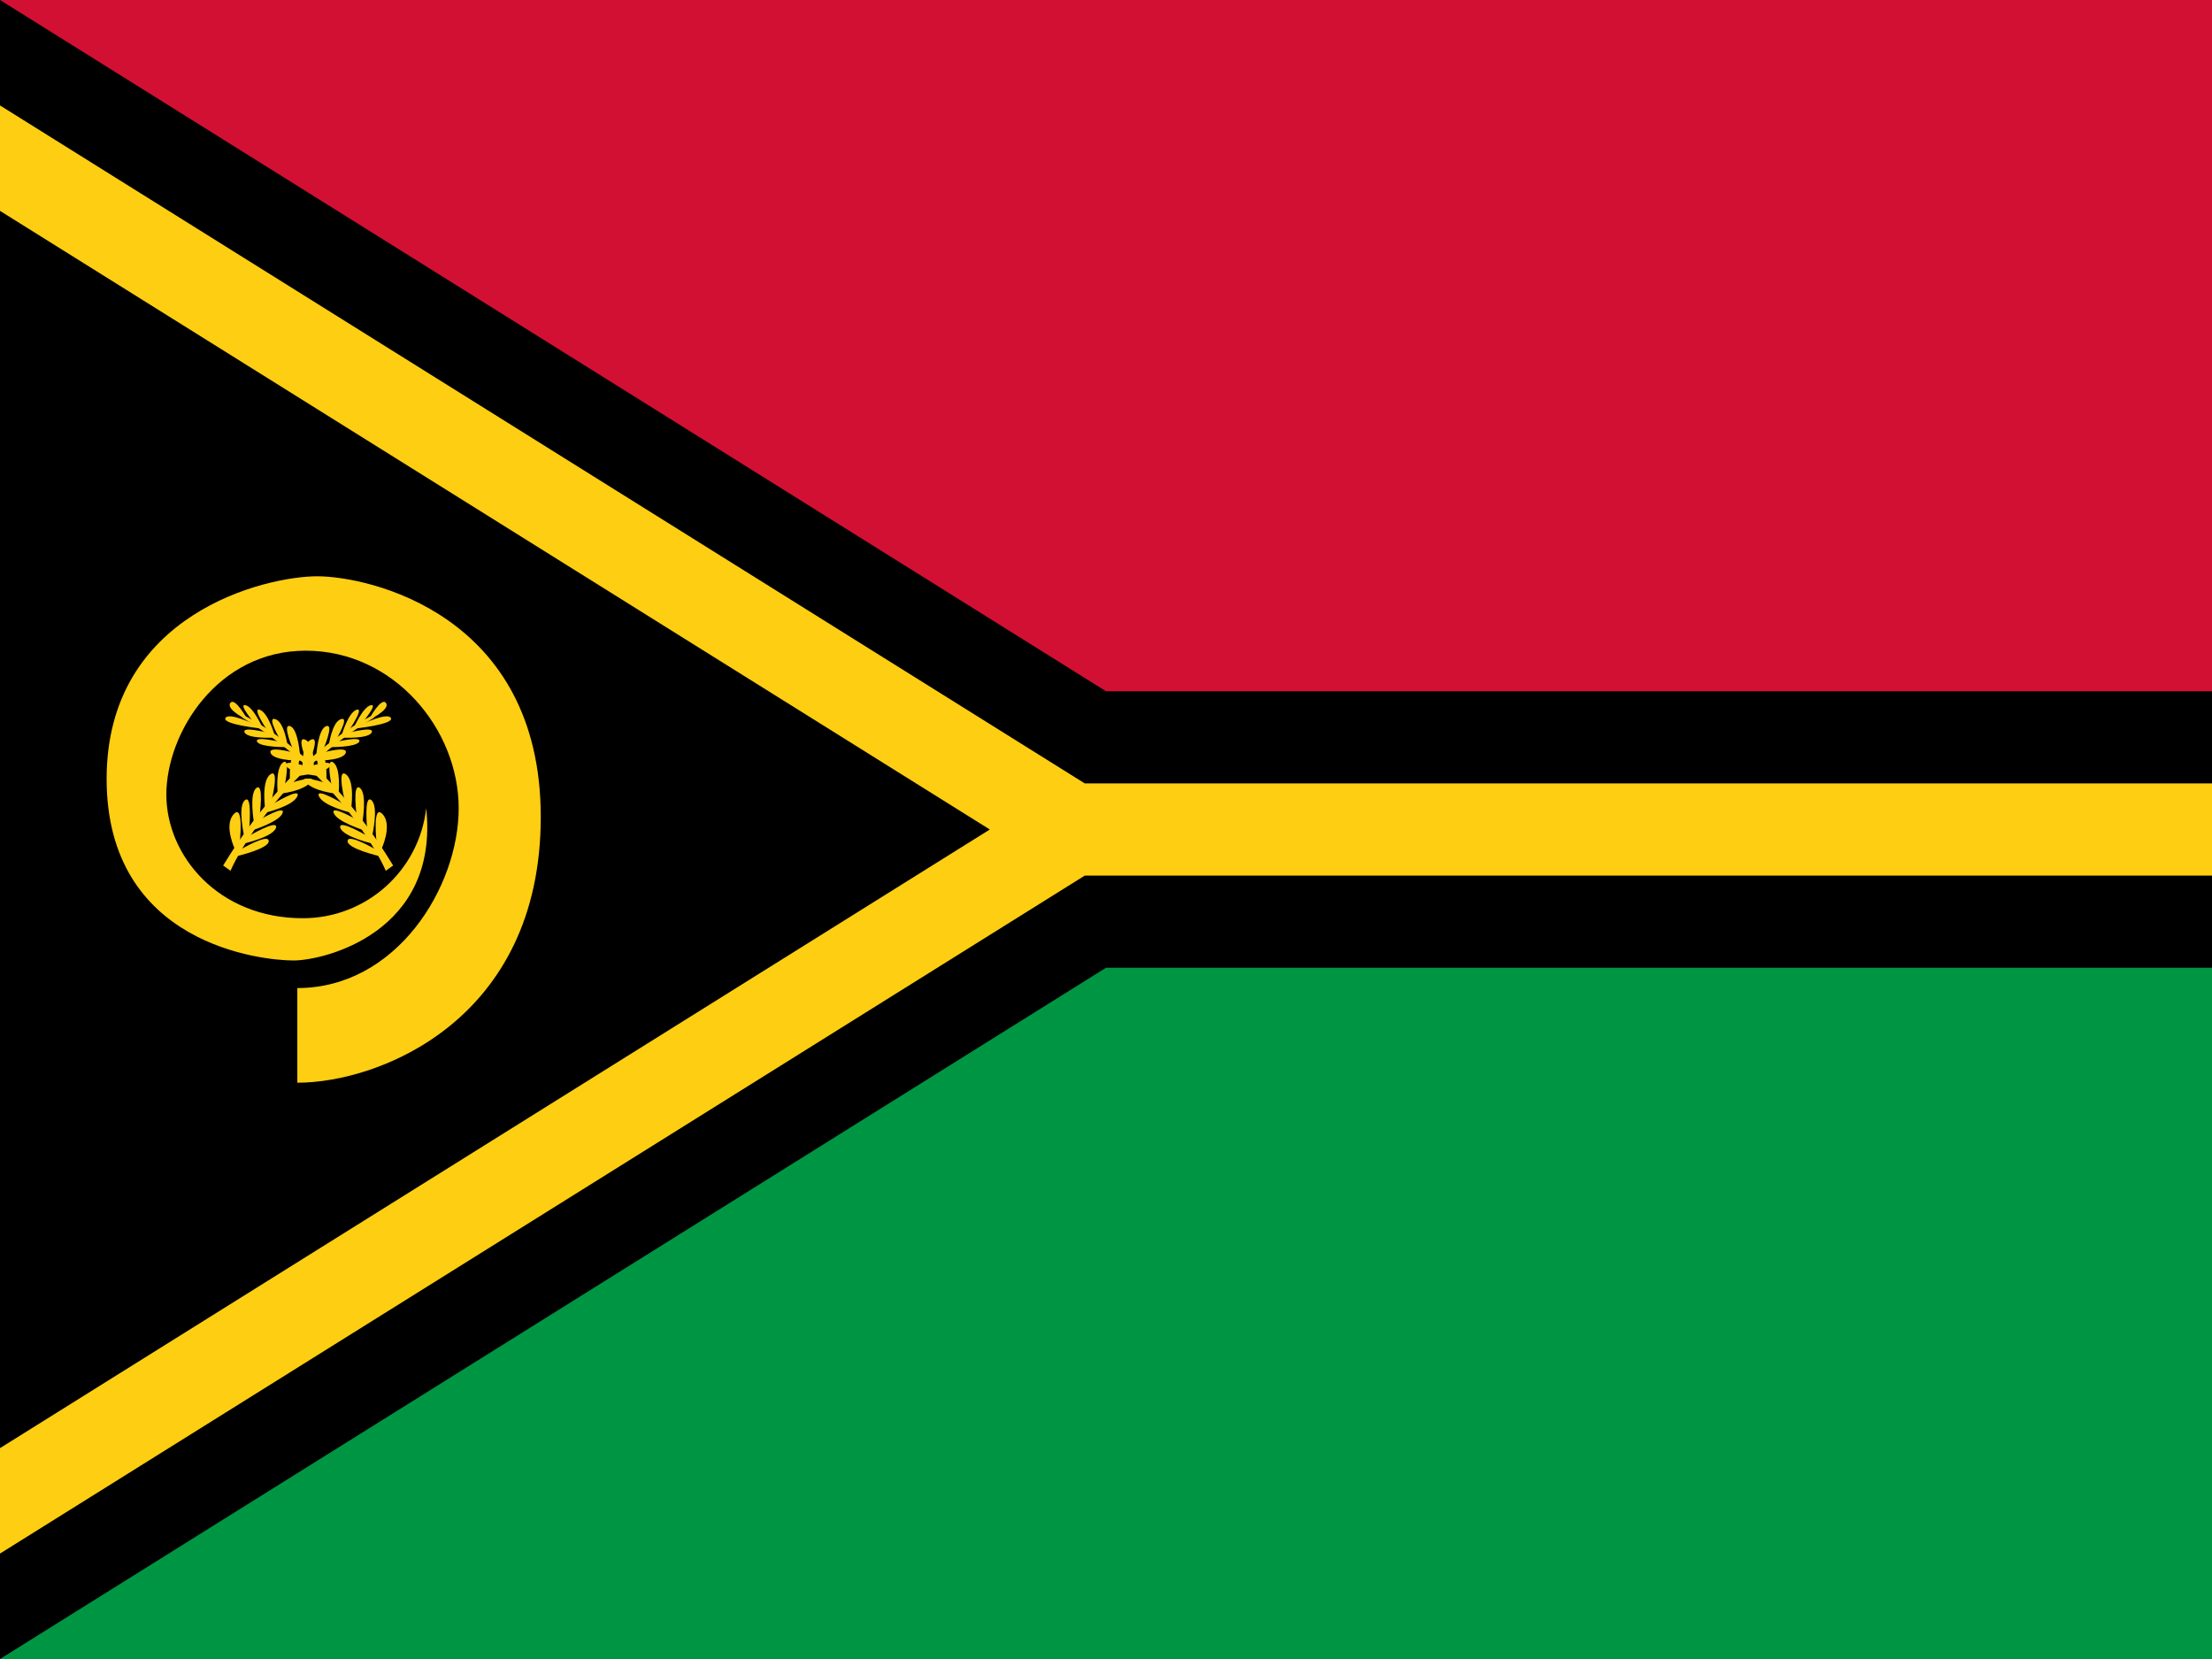
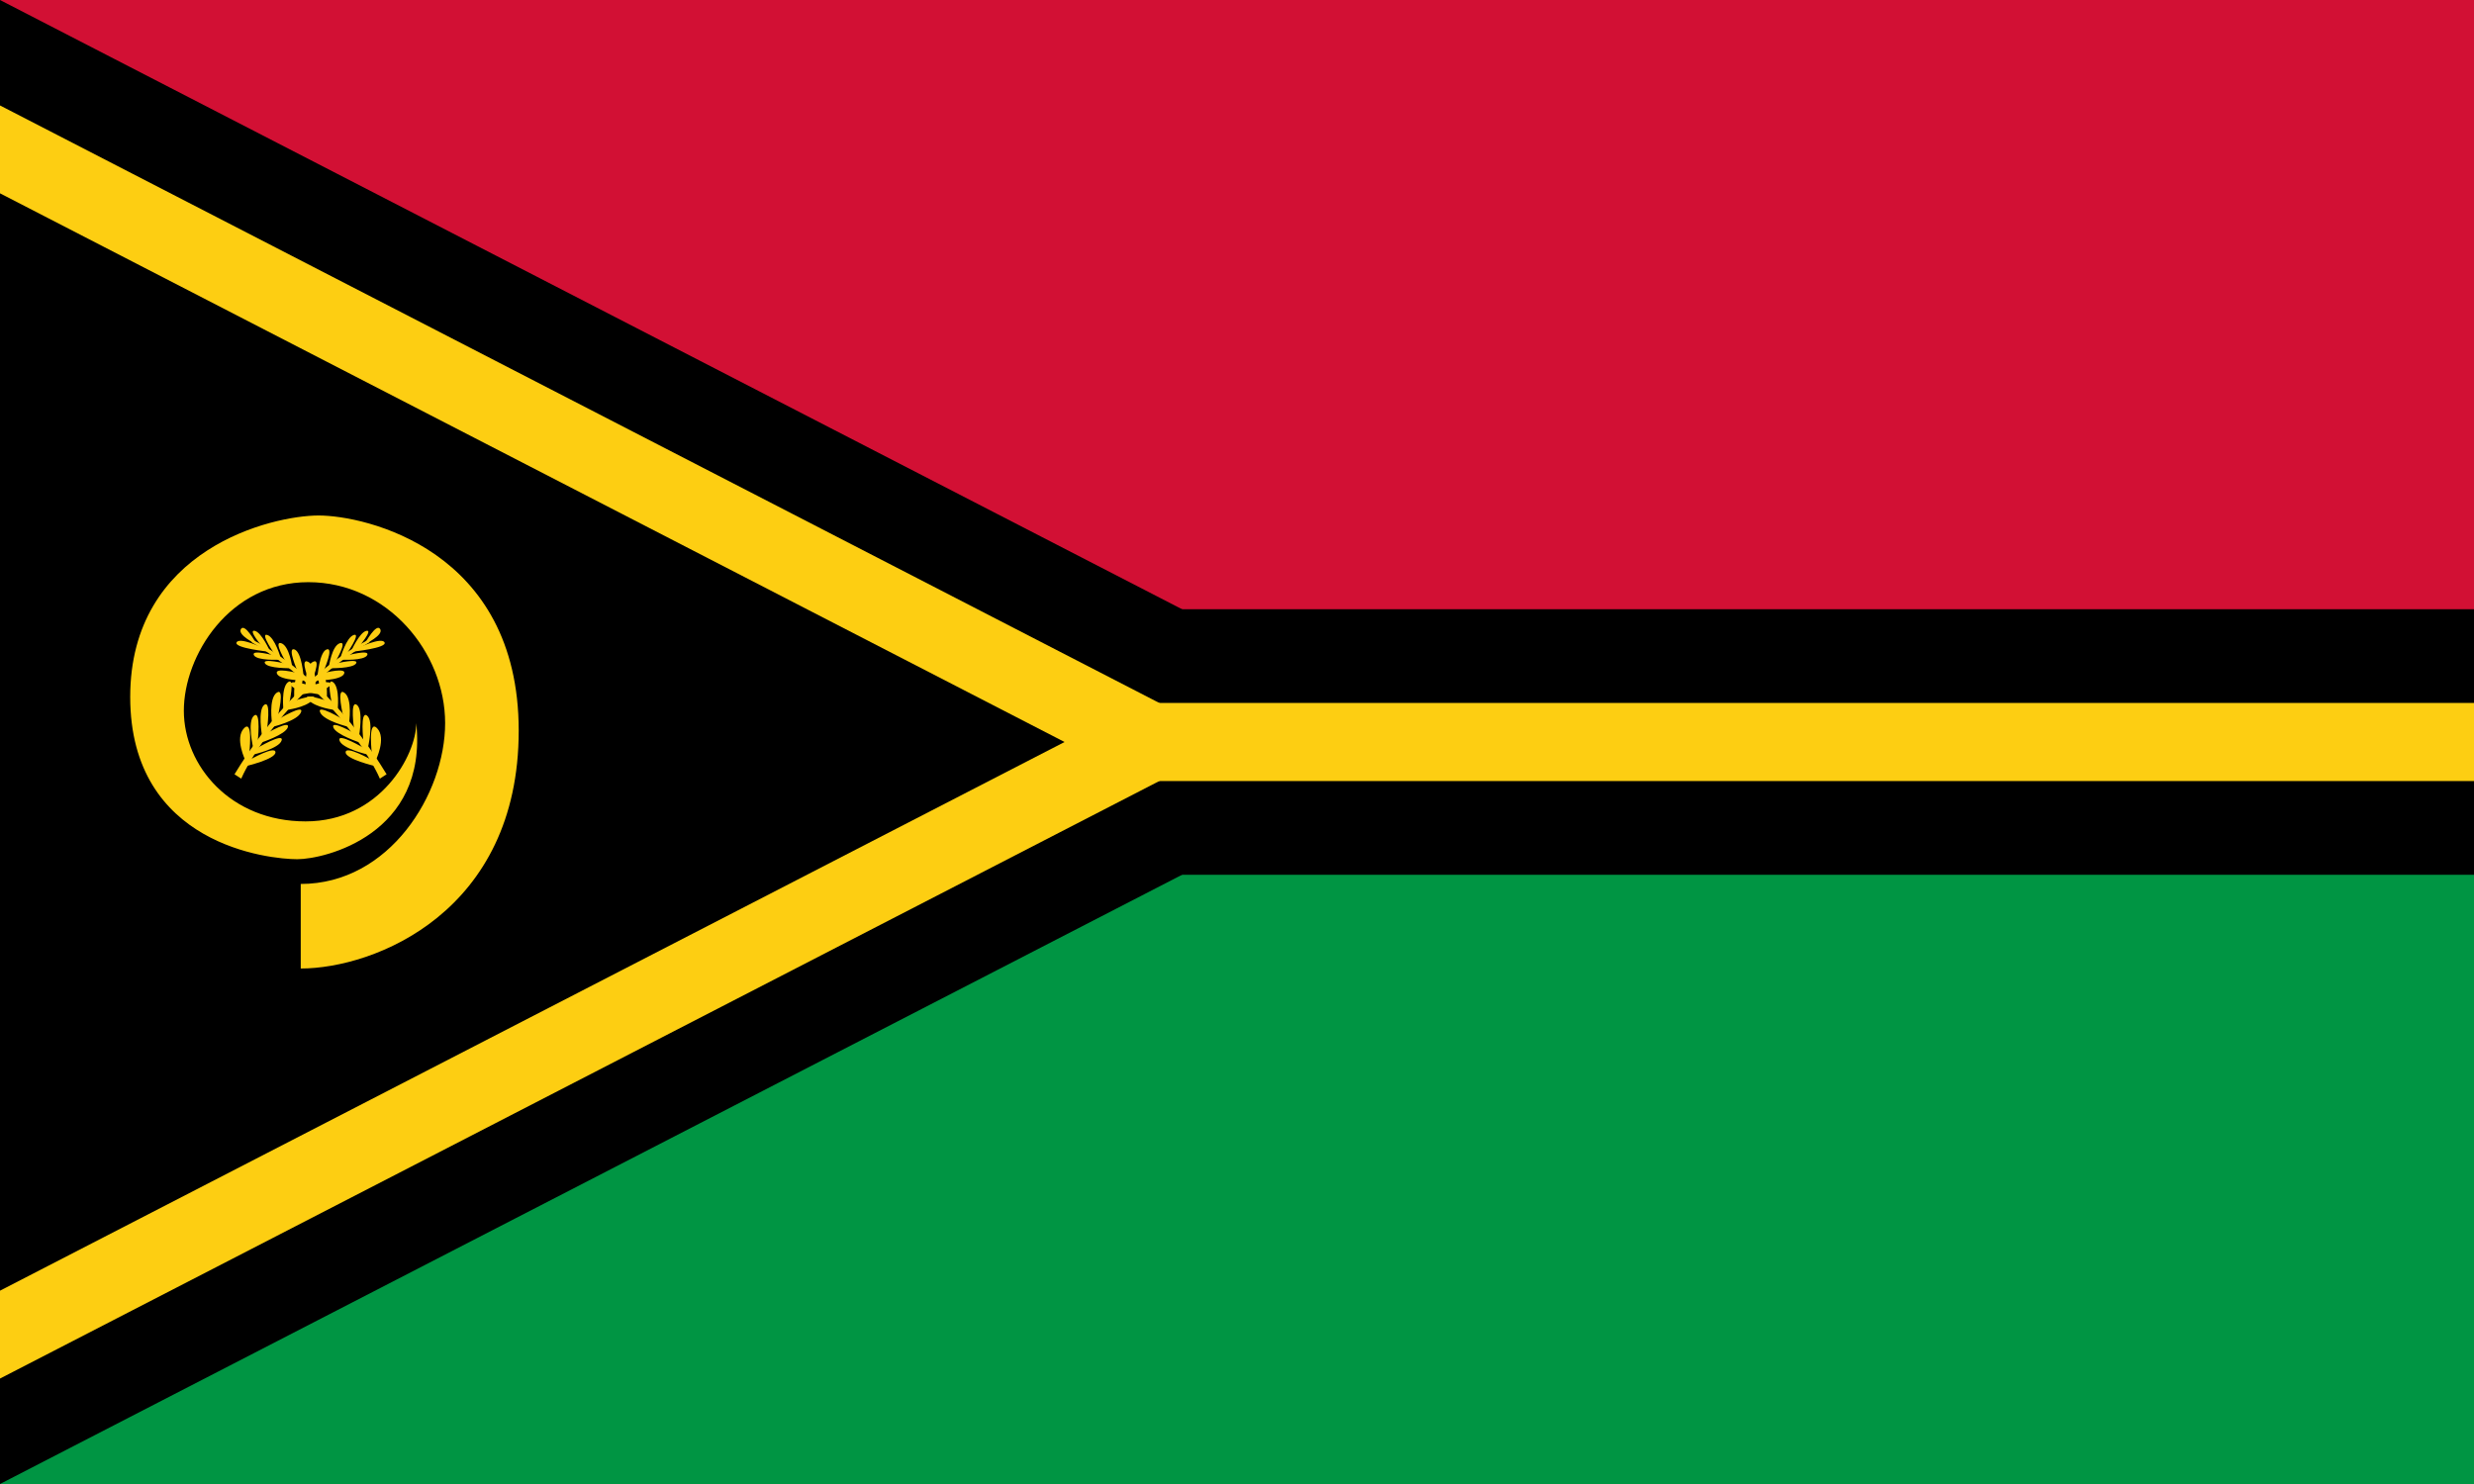
- <svg xmlns="http://www.w3.org/2000/svg" xmlns:xlink="http://www.w3.org/1999/xlink" id="flag-icons-vu" viewBox="0 0 640 480">
-   <path fill="#000" d="M0 0h640v480H0z" />
-   <path fill="#d21034" d="M0 0h640v200H320z" />
-   <path fill="#009543" d="M0 480h640V280H320z" />
-   <path fill="#fdce12" d="M0 30.506 313.858 226.667H640v26.667H313.858L0 449.494V418.989L286.382 240 0 61.011z" />
-   <g fill="#fdce12" transform="translate(-22)scale(1.01053)">
-     <path d="M106.9 283v27c23.5 0 69.7-18 69.7-76.1s-49.3-68.9-64-68.9-60.3 10.6-60.3 58c0 47.6 44.7 52 53.5 52s41.8-8 38-43.6a35.5 35.5 0 0 1-35.4 31.5c-24 0-39-17.8-39-35.4s14.6-41.2 39.9-41.2 43.8 22.5 43.8 45.1-17.8 51.5-46.2 51.5z" />
-     <g id="vu-b">
-       <path stroke="#fdce12" stroke-width=".8" d="m86.2 247.7 1.4 1s11.2-25.5 41.1-43.6c-3.8 2-23.8 12-42.5 42.6z" />
-       <path d="M89.1 243.3s-3.4-7-.4-10.2 1.7 8.3 1.7 8.3l1.3-1.9s-2-8.6.2-10.4 1.2 8.3 1.2 8.3l1.4-1.8s-1.5-8.4.7-10 .9 8 .9 8l1.6-2s-1.2-8 1.5-9.9.3 7.6.3 7.6l1.8-2s-.8-7.3 1.5-9c2.3-1.6.4 7 .4 7l1.6-1.8s-.5-6.8 1.7-8.4.2 6.5.2 6.5l1.7-1.6s-.4-6.9 2.4-8.2-.5 6.4-.5 6.4l2-1.6s.5-8 2.9-8.7c2.4-.8-1 7-1 7l1.7-1.4s.9-6.8 3.5-7.6c2.7-.9-1.6 6.2-1.6 6.2l1.7-1.3s1.9-6.8 4.4-7.6c2.4-.7-2.6 6.5-2.6 6.5l1.7-1.2s2.7-6.2 5-6.6c2.1-.4-2.6 5.1-2.6 5.1l2.1-1.2s3.5-6.4 4.8-4.5-5 4.9-5 4.9l-2 1.2s7.5-3.6 8.4-1.8-10.3 3-10.3 3l-1.8 1.2s7.5-2 6.6-.1-8.4 1.5-8.4 1.5l-1.7 1.2s7.5-1.8 6.5 0c-1 1.6-8.3 1.5-8.3 1.5l-1.8 1.5s7.3-2 6.2.3-9.4 2.1-9.4 2.1l-2 2s7.7-2.7 7-.6c-.6 2-9.4 3-9.4 3l-2 2s8.3-2.7 5.8-.2c-2.4 2.6-8.5 3.2-8.5 3.2l-2.3 3s8.2-5 7-2.2-9.2 4.7-9.2 4.7l-1.6 2s7.4-4.3 6.6-2c-.7 2.5-8.6 5-8.6 5l-1.3 1.8s8.7-5.2 8-2.5c-.8 2.6-9.1 4.5-9.1 4.5l-1 1.7s8-4.7 8-2.4c.2 2.2-9.4 4.4-9.4 4.4z" />
-     </g>
-     <use xlink:href="#vu-b" width="100%" height="100%" transform="matrix(-1 0 0 1 220 0)" />
+ <svg xmlns="http://www.w3.org/2000/svg" xmlns:xlink="http://www.w3.org/1999/xlink" width="600" height="360" version="1.0" viewBox="0 0 950 570">
+   <path fill="#d21034" d="M0 0h950v285H0z" />
+   <path fill="#009543" d="M0 285h950v285H0z" />
+   <path d="m0 0 552.813 285L0 570z" />
+   <path d="M0 234h950v102H0z" />
+   <path fill="#fdce12" d="M0 40.502 474.251 285 0 529.497z" />
+   <path fill="#fdce12" d="M0 270h950v30H0z" />
+   <path d="M0 74.255 408.782 285 0 495.745z" />
+   <path fill="#fdce12" d="M115.481 339.524V372c28.253 0 83.7-21.65 83.7-91.356S140.037 198 122.346 198 50 210.674 50 267.706s53.6 62.313 64.161 62.313 50.167-9.506 45.679-52.28c0 12.146-13.73 37.758-42.511 37.758-28.78 0-46.734-21.388-46.734-42.51 0-21.124 17.426-49.376 47.79-49.376s52.543 26.931 52.543 54.128-21.386 61.785-55.447 61.785" />
+   <g id="a" fill="#fdce12">
+     <path stroke="#fdce12" d="m90.728 297.245 1.683 1.089s13.367-30.496 49.309-52.18c-4.555 2.475-28.615 14.456-50.992 51.091z" />
+     <path d="M94.193 291.997s-4.158-8.515-.495-12.277c3.664-3.763 1.981 10 1.981 10l1.584-2.277s-2.476-10.397.297-12.575c2.772-2.178 1.386 10 1.386 10l1.683-2.178s-1.782-10.099.891-11.981.991 9.506.991 9.506l1.98-2.278s-1.485-9.604 1.782-11.881.396 9.109.396 9.109l2.178-2.376s-.99-8.813 1.783-10.793.396 8.317.396 8.317l1.98-2.079s-.594-8.218 2.079-10.099.198 7.822.198 7.822l2.08-1.981s-.495-8.218 2.871-9.802-.594 7.723-.594 7.723l2.277-1.98s.693-9.604 3.565-10.496c2.871-.891-1.287 8.516-1.287 8.516l2.079-1.684s1.089-8.218 4.257-9.208c3.169-.99-1.98 7.525-1.98 7.525l2.079-1.584s2.278-8.218 5.248-9.109-3.069 7.723-3.069 7.723l1.98-1.386s3.267-7.427 5.941-7.922-2.971 6.139-2.971 6.139l2.476-1.485s4.257-7.723 5.743-5.347c1.485 2.377-5.941 5.842-5.941 5.842l-2.476 1.386s9.011-4.257 10.1-2.079-12.377 3.565-12.377 3.565l-2.178 1.485s9.01-2.476 7.921-.198-10 1.782-10 1.782l-2.08 1.485s9.01-2.178 7.822-.099-10 1.881-10 1.881l-2.178 1.783s8.812-2.278 7.525.396c-1.288 2.673-11.288 2.574-11.288 2.574l-2.475 2.277s9.307-3.168 8.515-.693-11.387 3.763-11.387 3.763l-2.376 2.376s10-3.366 7.03-.297-10.198 3.862-10.198 3.862l-2.872 3.465s9.902-5.941 8.515-2.574-11.089 5.644-11.089 5.644l-1.98 2.376s8.911-5.149 8.02-2.277-10.397 5.94-10.397 5.94l-1.584 2.179s10.495-6.238 9.604-3.07-10.891 5.446-10.891 5.446l-1.287 1.98s9.703-5.544 9.802-2.871-11.387 5.347-11.387 5.347z" />
  </g>
+   <use xlink:href="#a" transform="matrix(-1 0 0 1 238.5 0)" />
</svg>
